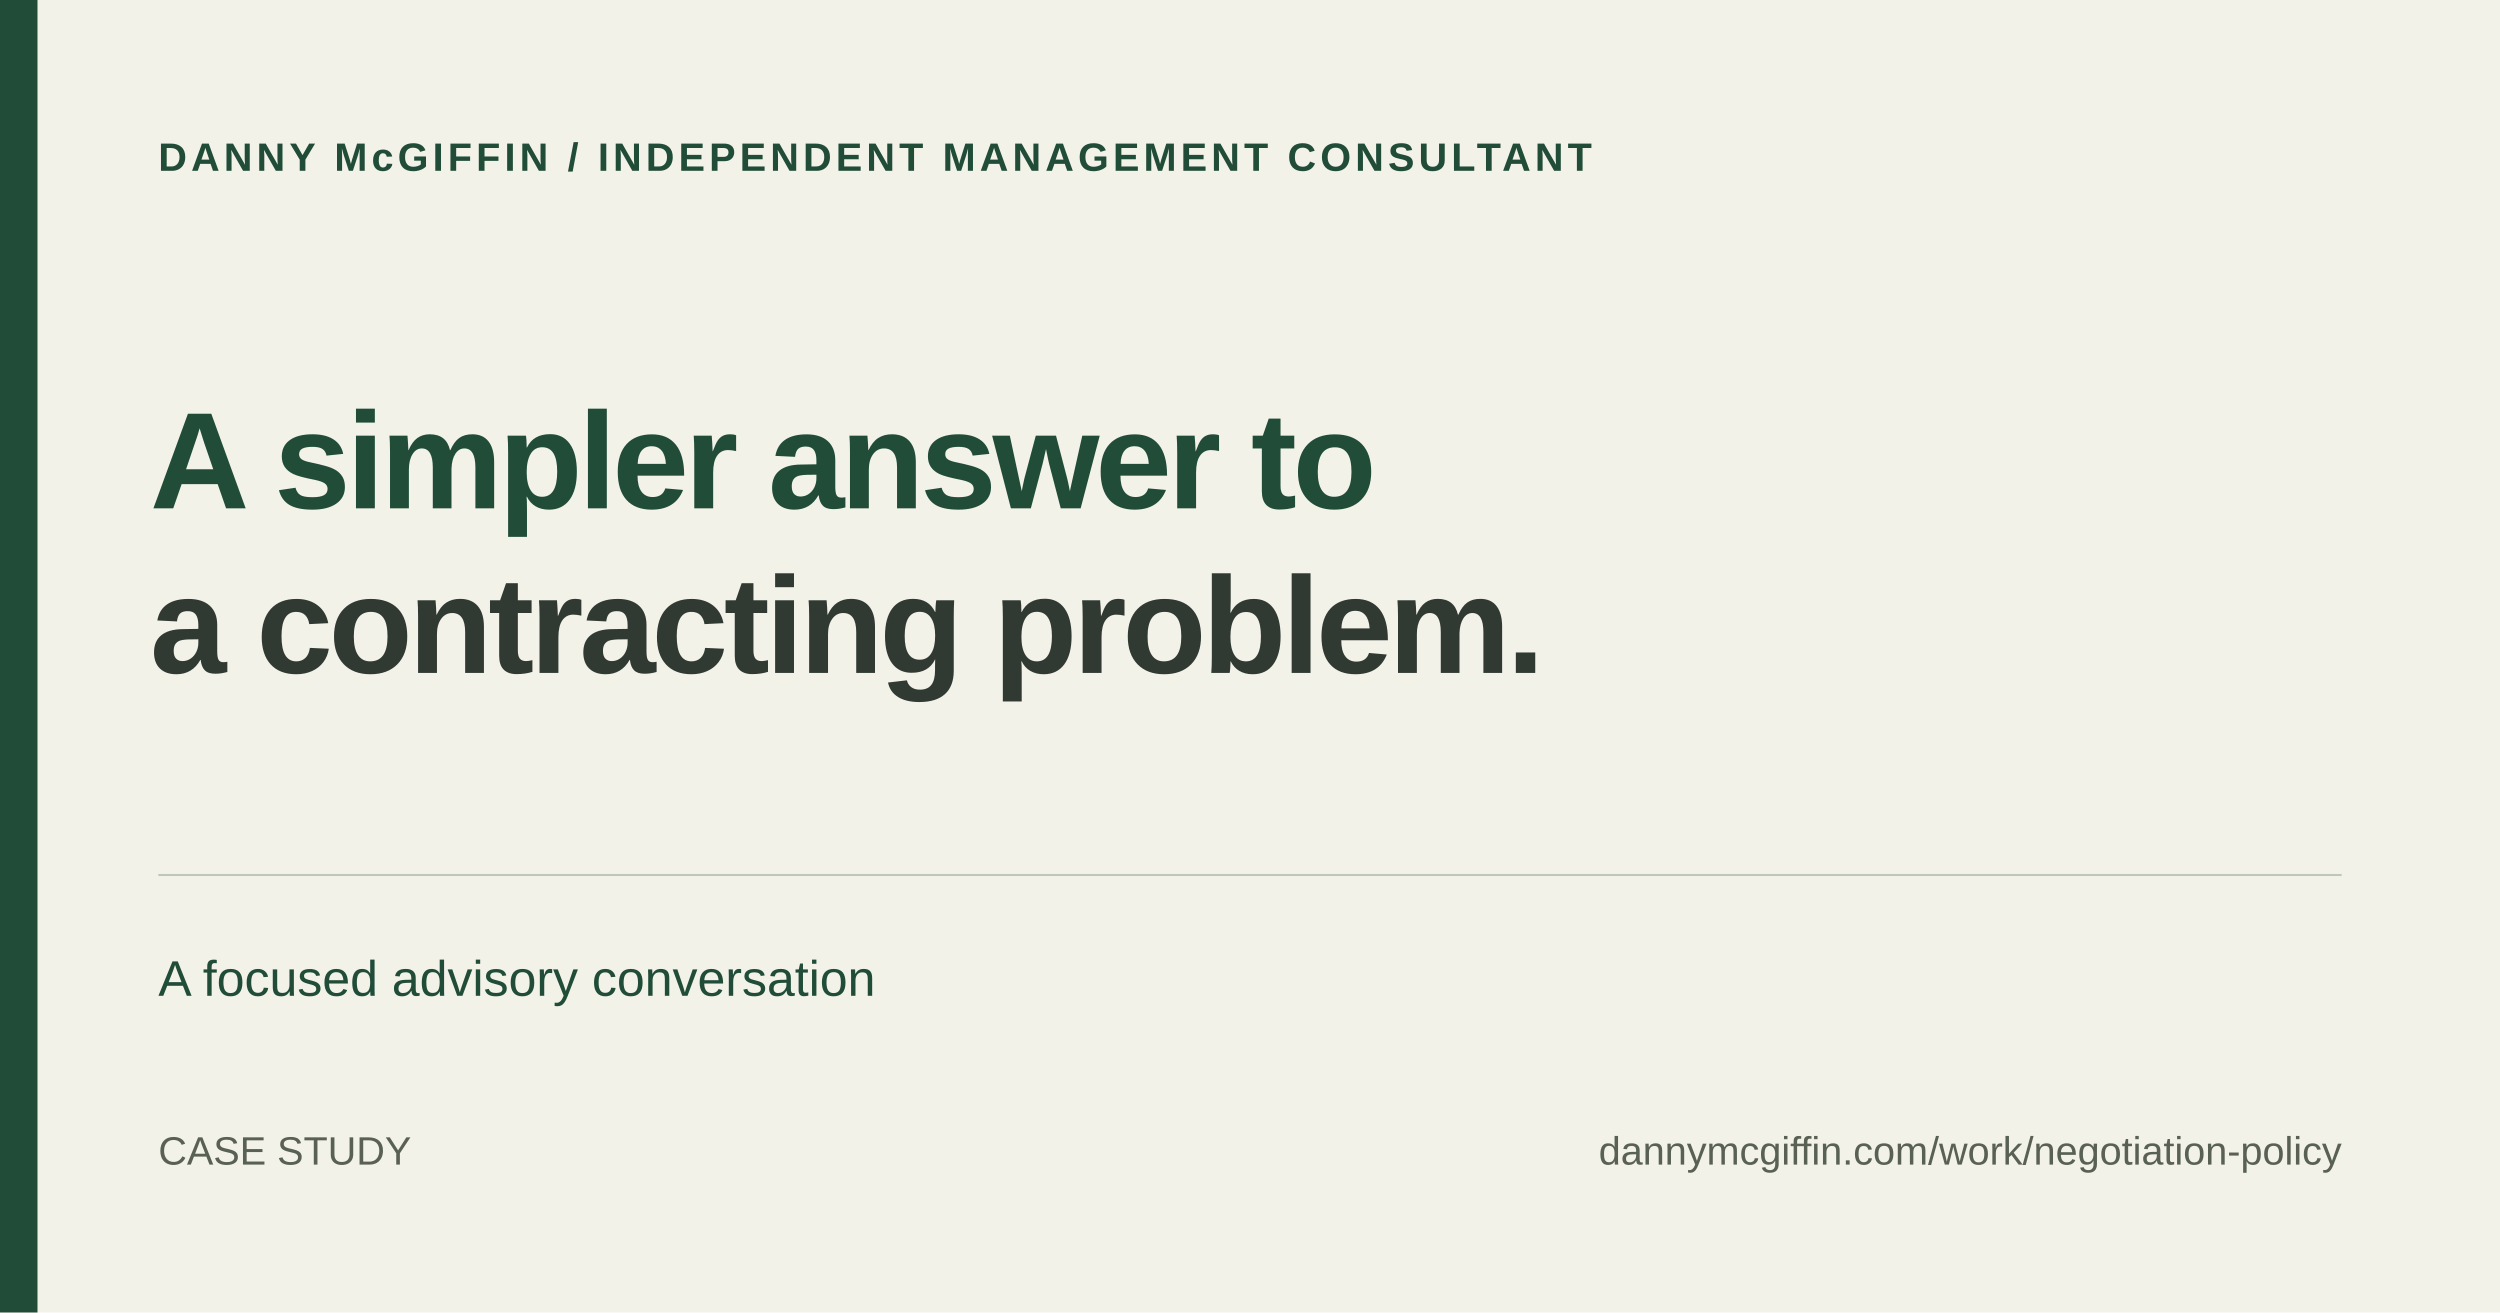
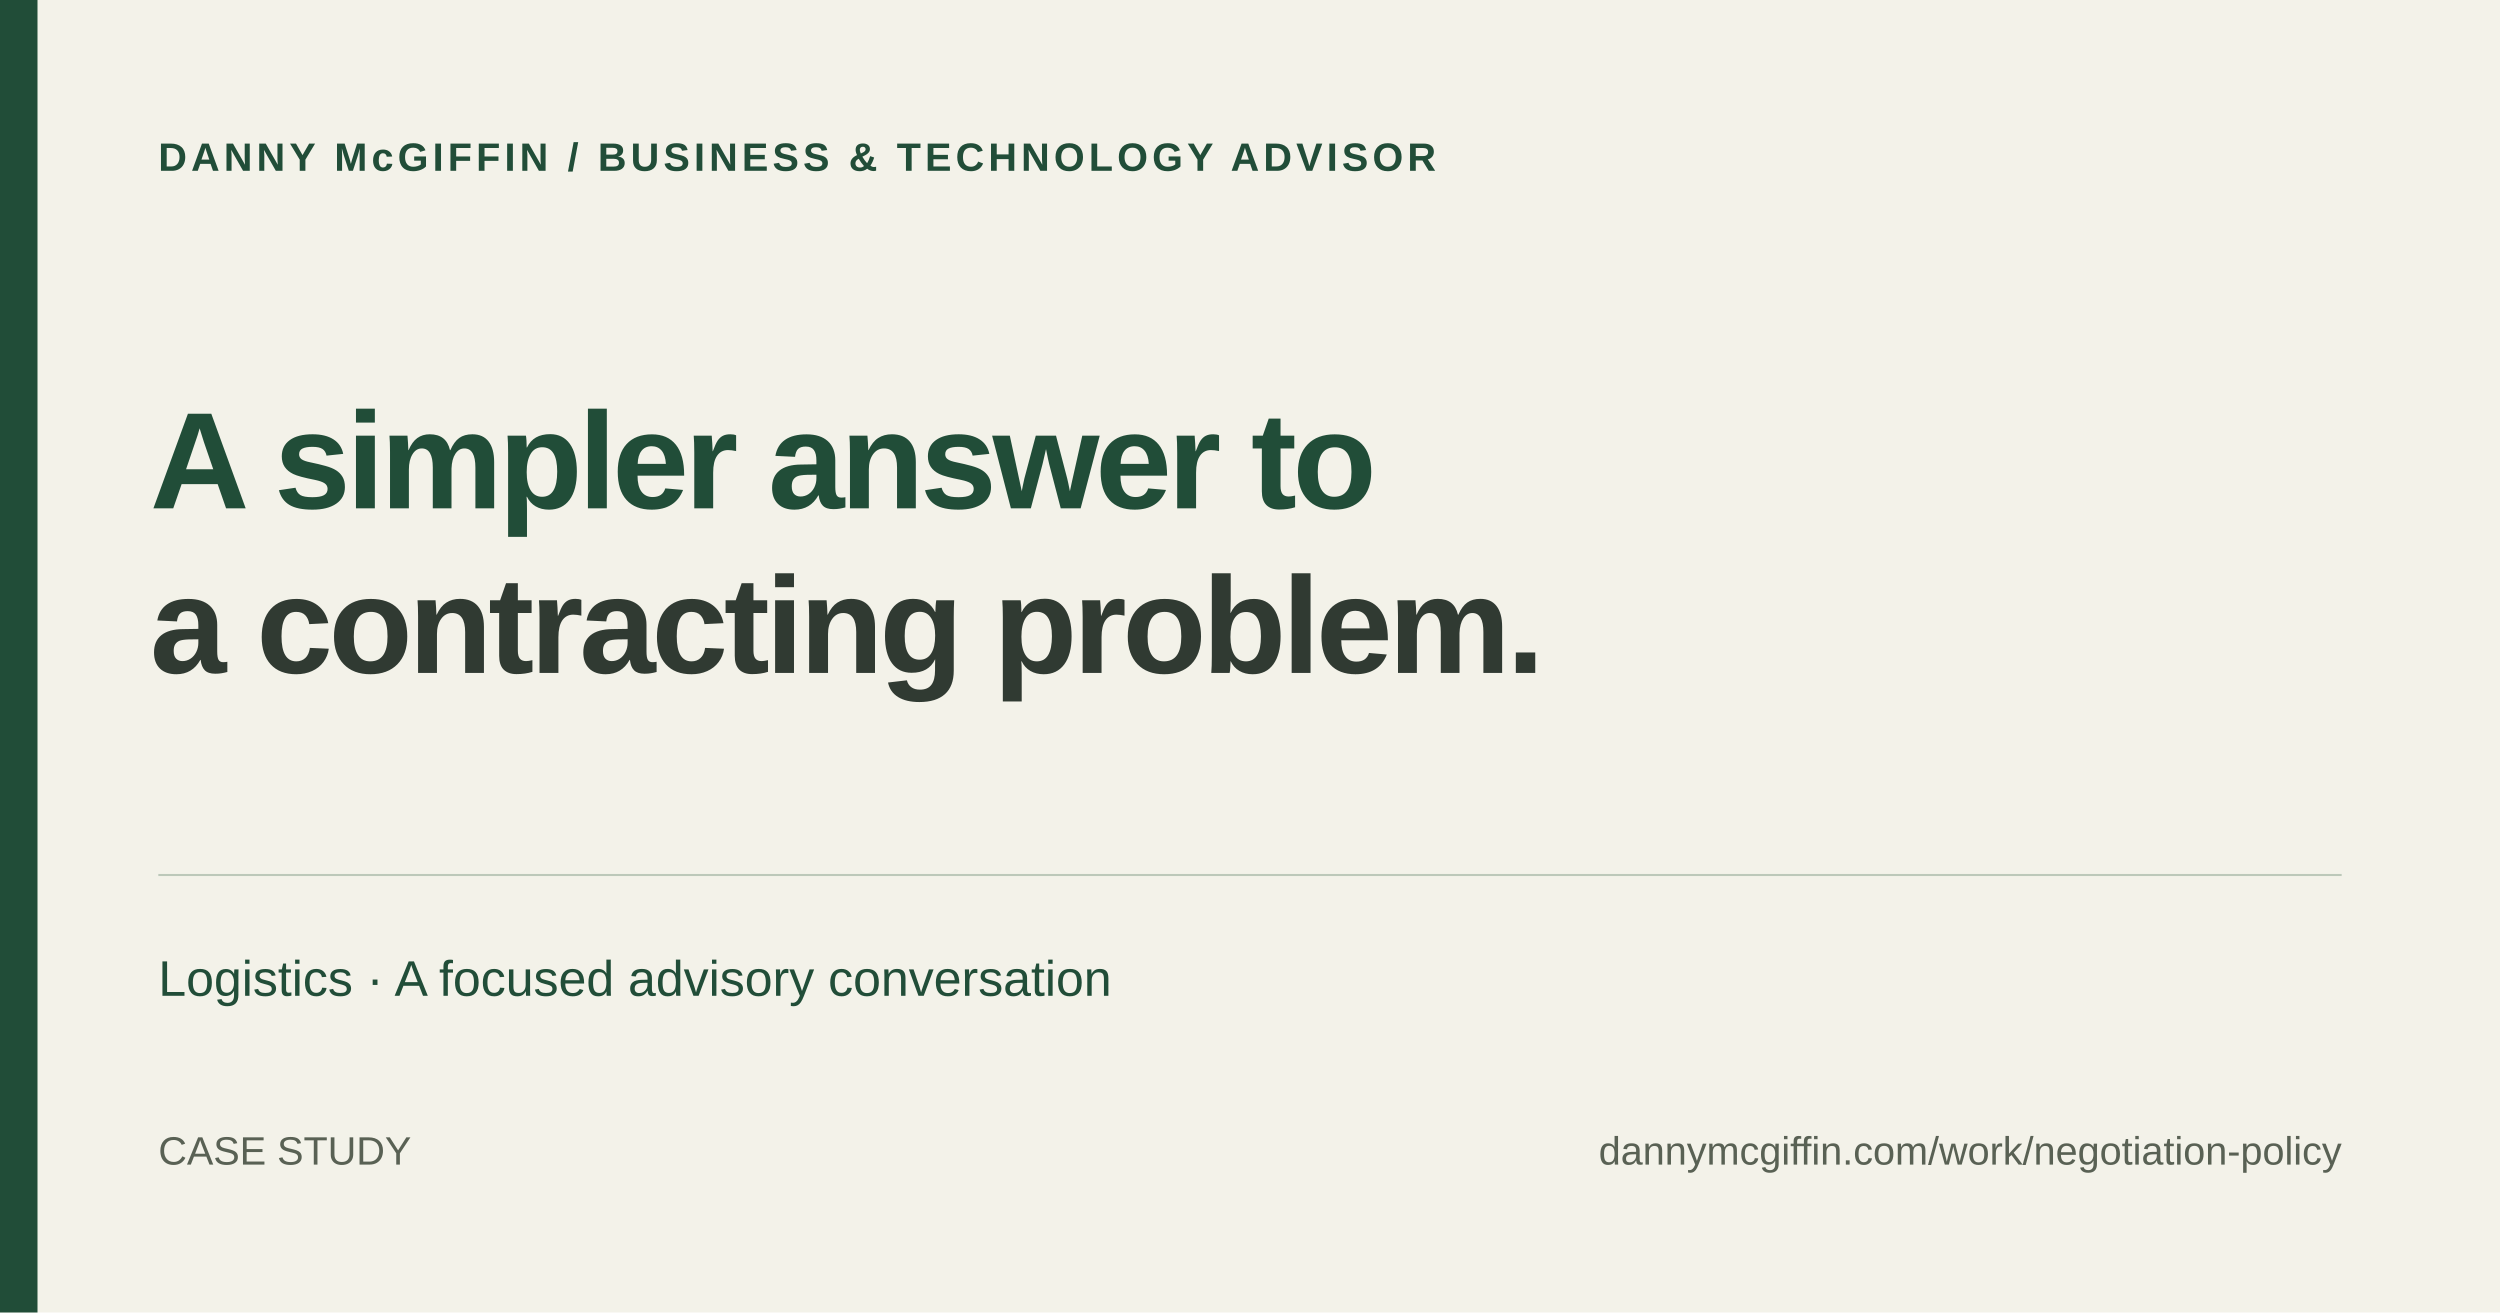
<svg xmlns="http://www.w3.org/2000/svg" width="1200" height="630" viewBox="0 0 1200 630">
  <rect width="1200" height="630" fill="#f3f2e9" />
  <rect width="18" height="630" fill="#214d38" />
  <g font-family="Arial, sans-serif">
-     <text x="76" y="82" font-size="19" font-weight="700" letter-spacing="2" fill="#214d38">DANNY McGIFFIN / INDEPENDENT MANAGEMENT CONSULTANT</text>
+     <text x="76" y="82" font-size="19" font-weight="700" letter-spacing="2" fill="#214d38">DANNY McGIFFIN / BUSINESS &amp; TECHNOLOGY ADVISOR</text>
    <g font-size="66" font-weight="700" letter-spacing="-2" fill="#303a32">
      <text x="72" y="244" fill="#214d38">A simpler answer to</text>
      <text x="72" y="323">a contracting problem.</text>
    </g>
    <path d="M76 420H1124" stroke="#bcc8b9" />
-     <text x="76" y="478" font-size="24" fill="#214d38">A focused advisory conversation</text>
+     <text x="76" y="478" font-size="24" fill="#214d38">Logistics · A focused advisory conversation</text>
    <text x="76" y="559" font-size="19" fill="#596154">CASE STUDY</text>
    <text x="1124" y="559" font-size="19" text-anchor="end" fill="#596154">dannymcgiffin.com/work/negotiation-policy</text>
  </g>
</svg>
